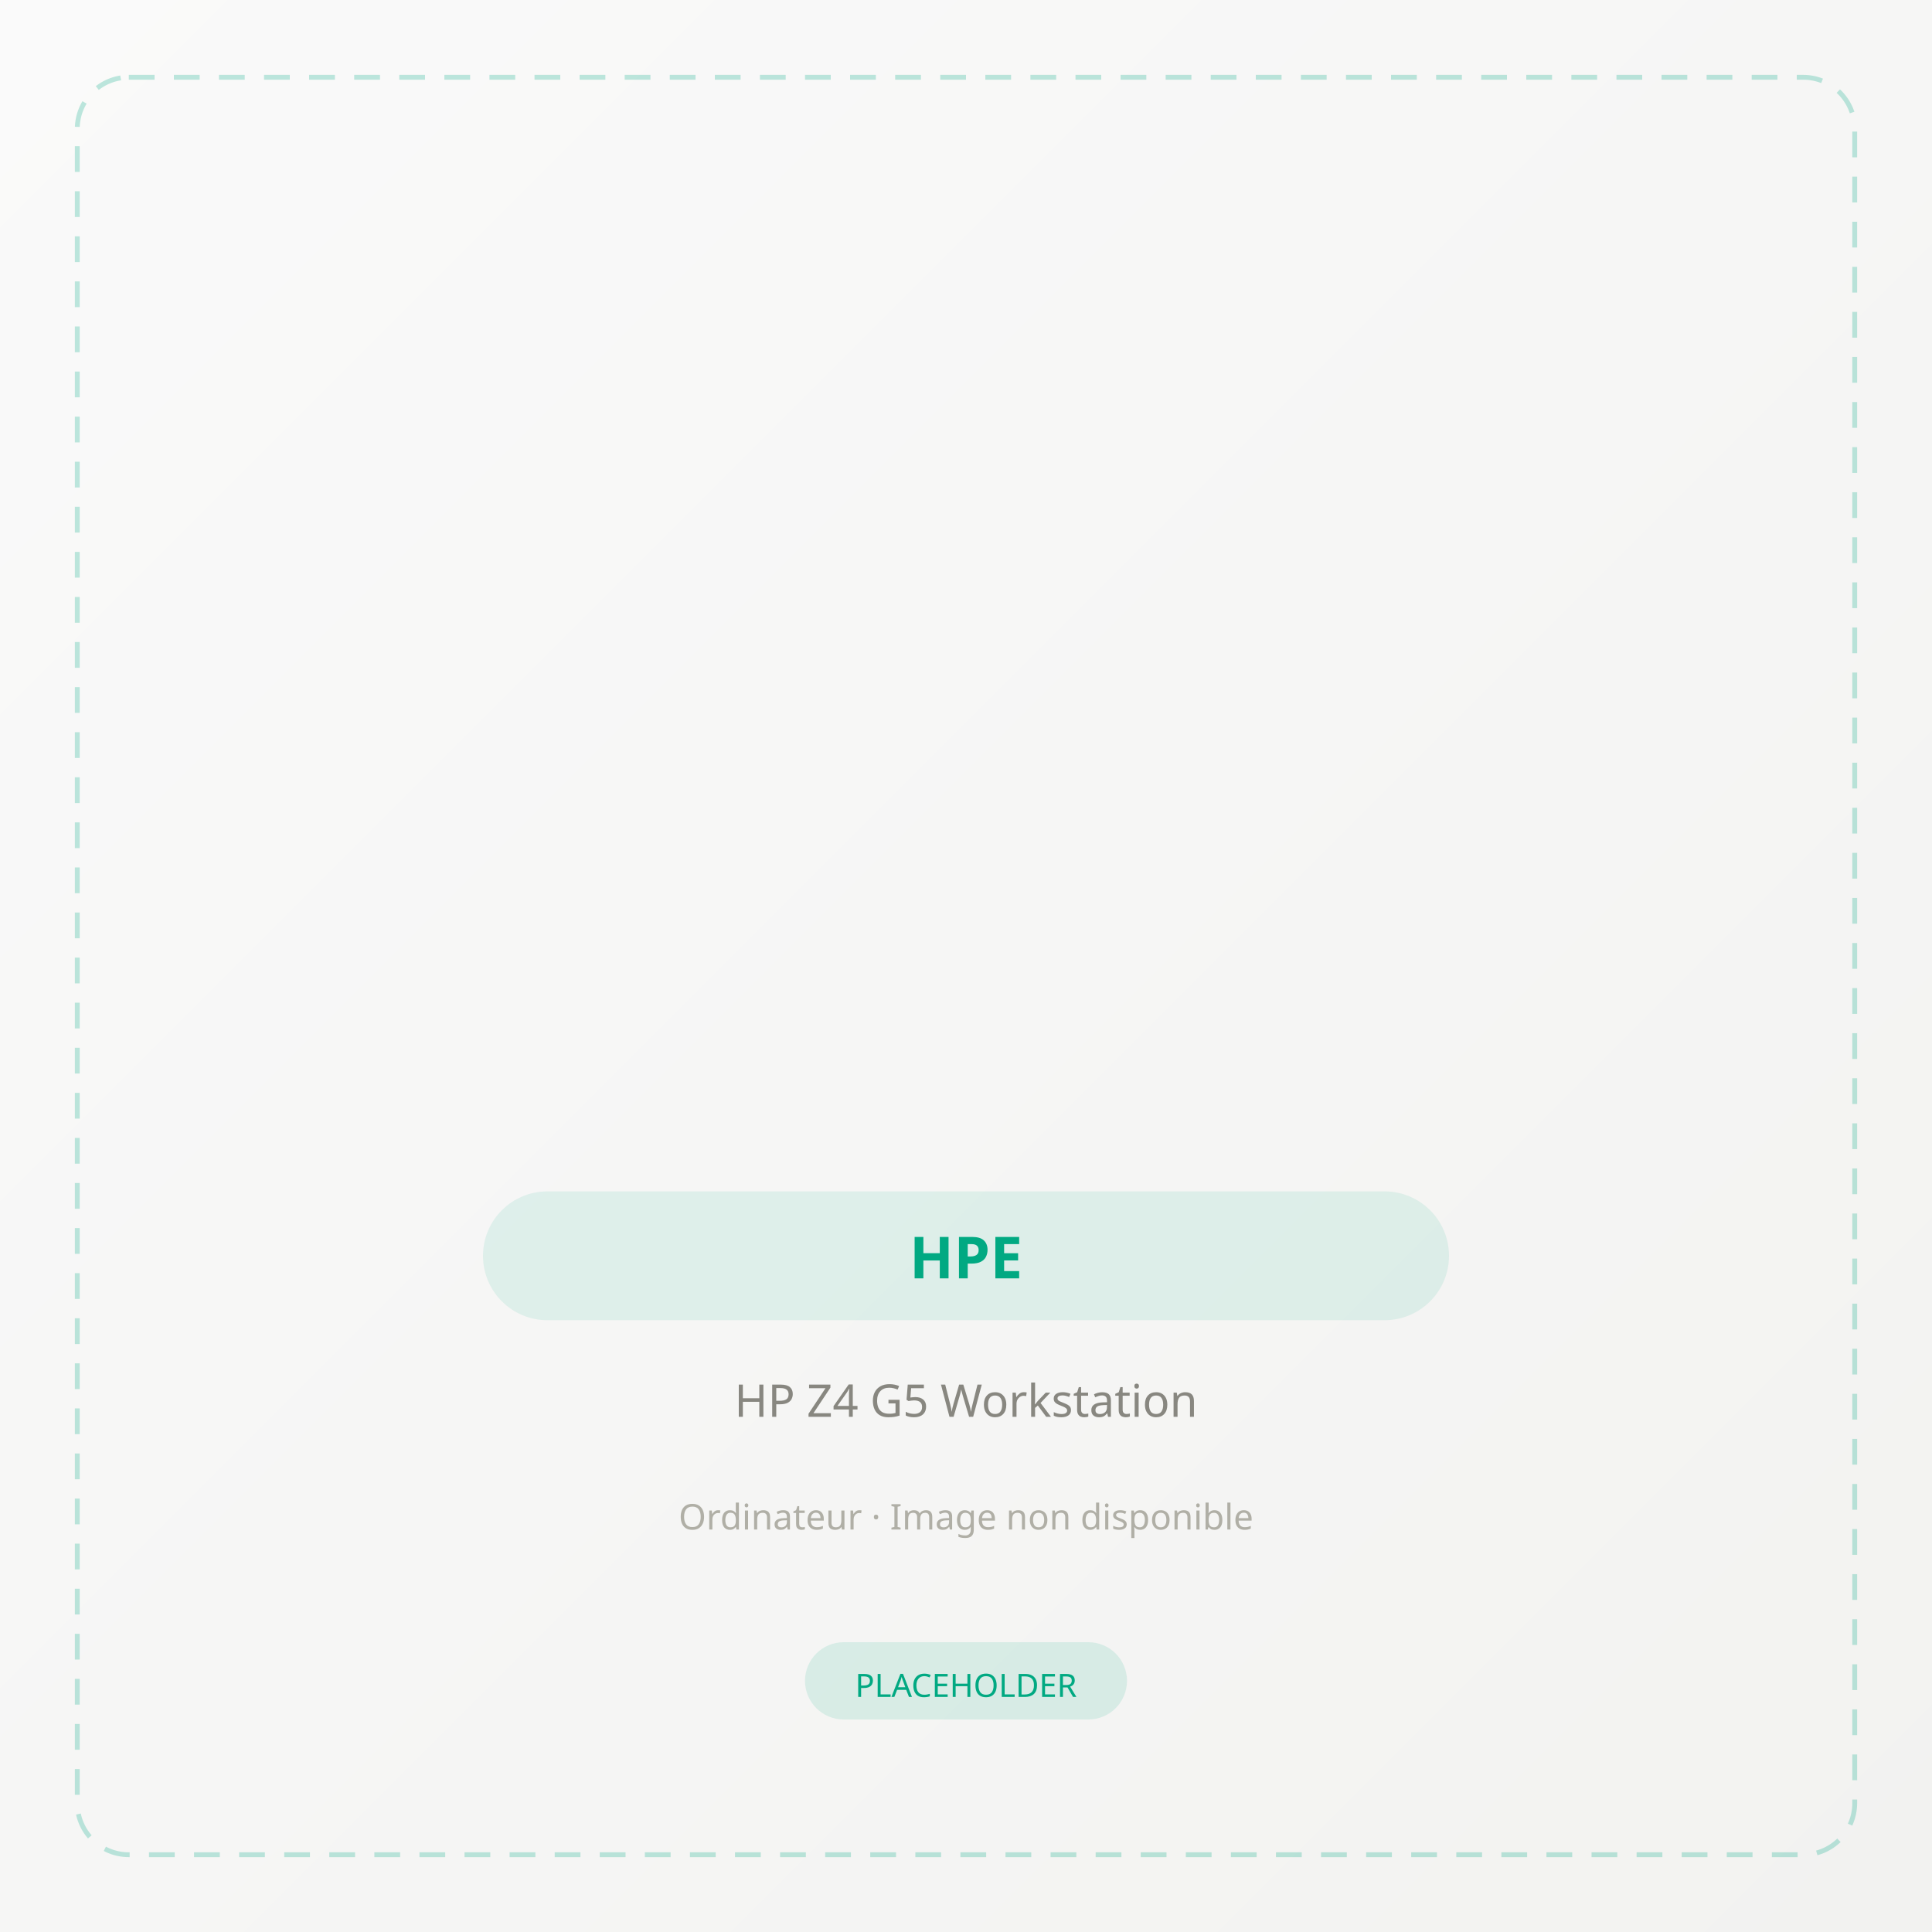
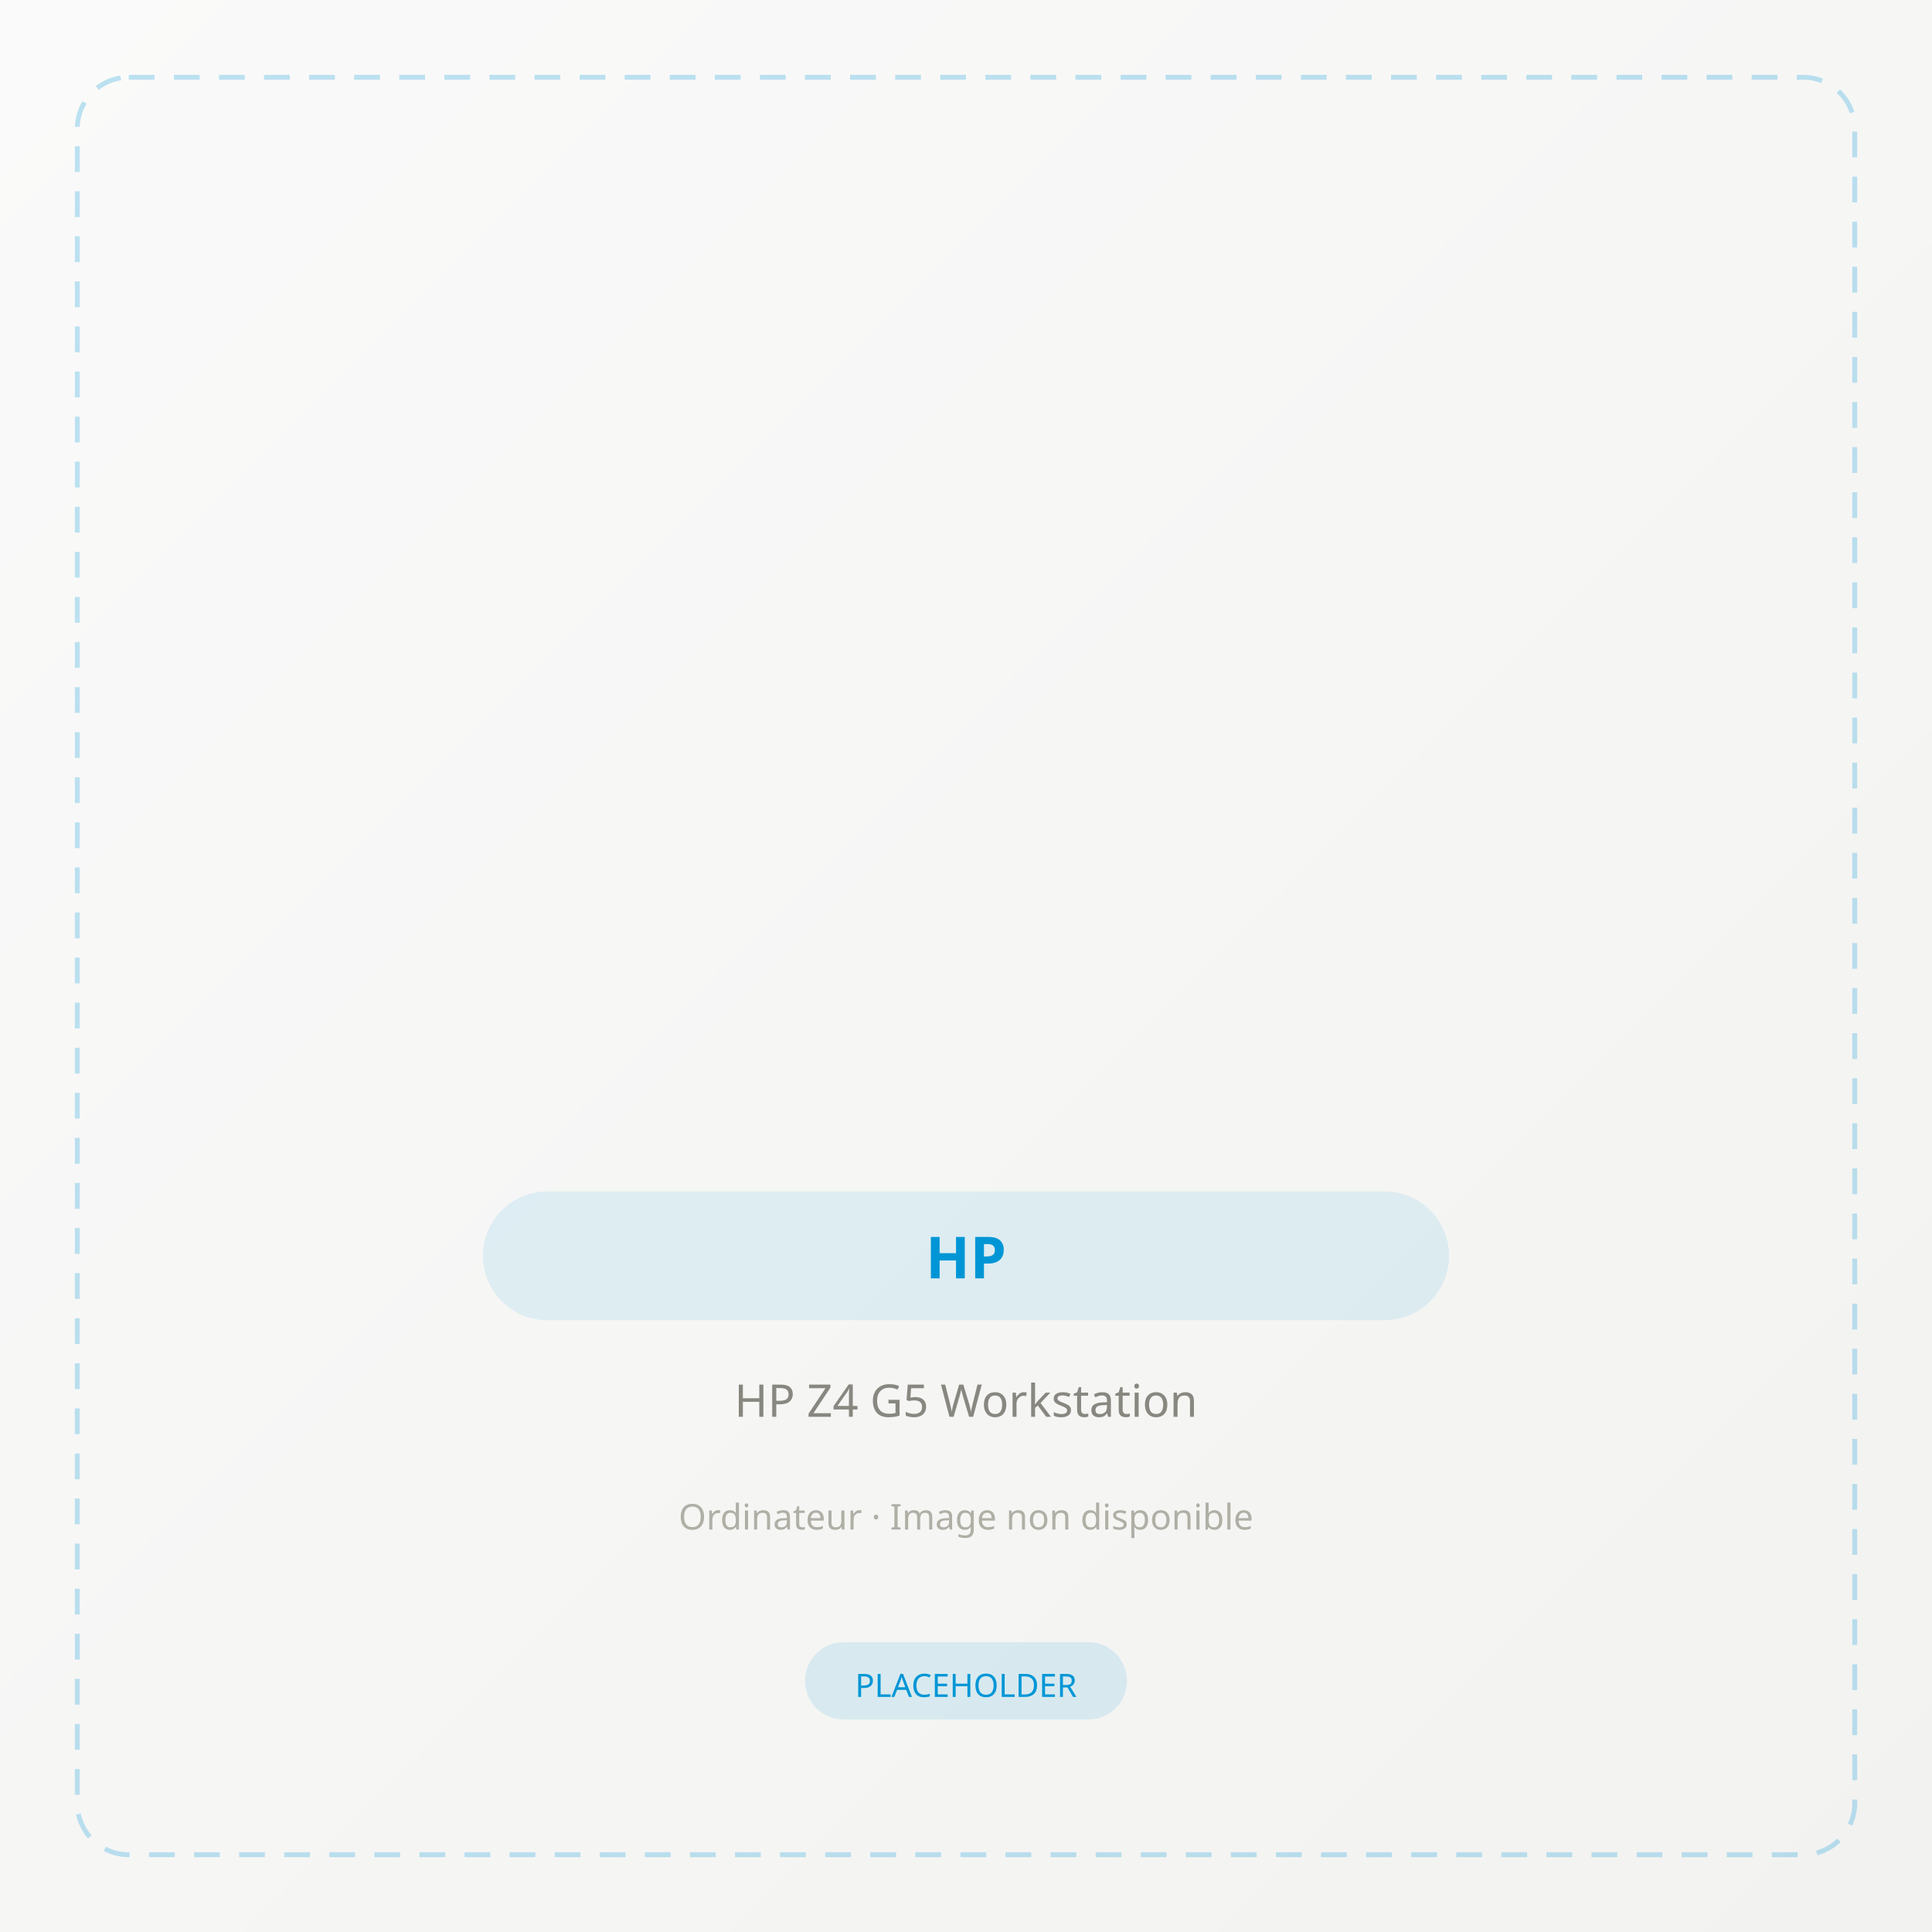
<svg xmlns="http://www.w3.org/2000/svg" width="600" height="600" viewBox="0 0 600 600">
  <defs>
    <linearGradient id="bg-hpe-z4-g5" x1="0" y1="0" x2="1" y2="1">
      <stop offset="0%" stop-color="#FAFAFA" />
      <stop offset="100%" stop-color="#F2F2F0" />
    </linearGradient>
  </defs>
  <rect width="600" height="600" fill="url(#bg-hpe-z4-g5)" rx="0" />
-   <rect x="24" y="24" width="552" height="552" rx="16" fill="none" stroke="#01A982" stroke-width="1.5" stroke-dasharray="8,6" opacity="0.25" />
-   <g transform="translate(300,170)" fill="none" stroke="#01A982" stroke-width="5" stroke-linecap="round" stroke-linejoin="round" opacity="0.85">
+   <rect x="24" y="24" width="552" height="552" rx="16" fill="none" stroke="#0096D6" stroke-width="1.5" stroke-dasharray="8,6" opacity="0.25" />
+   <g transform="translate(300,170)" fill="none" stroke="#0096D6" stroke-width="5" stroke-linecap="round" stroke-linejoin="round" opacity="0.85">
    M80,220 L280,220 Q300,220 300,240 L300,340 Q300,360 280,360 L80,360 Q60,360 60,340 L60,240 Q60,220 80,220 Z M60,360 L300,360 M140,360 L140,380 L220,380 M220,360 L220,380 M120,220 L120,160 Q120,140 140,140 L260,140 Q280,140 280,160 L280,220
  </g>
-   <rect x="150" y="370" width="300" height="40" rx="20" fill="#01A982" opacity="0.10" />
-   <text x="300" y="397" text-anchor="middle" font-family="IBM Plex Sans, system-ui, sans-serif" font-size="18" font-weight="600" fill="#01A982">HPE</text>
+   <rect x="150" y="370" width="300" height="40" rx="20" fill="#0096D6" opacity="0.10" />
+   <text x="300" y="397" text-anchor="middle" font-family="IBM Plex Sans, system-ui, sans-serif" font-size="18" font-weight="600" fill="#0096D6">HP</text>
  <text x="300" y="440" text-anchor="middle" font-family="IBM Plex Sans, system-ui, sans-serif" font-size="14" fill="#888780">HP Z4 G5 Workstation</text>
  <text x="300" y="475" text-anchor="middle" font-family="IBM Plex Sans, system-ui, sans-serif" font-size="11" fill="#B0AFA6">Ordinateur · Image non disponible</text>
-   <rect x="250" y="510" width="100" height="24" rx="12" fill="#01A982" opacity="0.12" />
-   <text x="300" y="527" text-anchor="middle" font-family="IBM Plex Sans, system-ui, sans-serif" font-size="10" font-weight="500" fill="#01A982">PLACEHOLDER</text>
+   <rect x="250" y="510" width="100" height="24" rx="12" fill="#0096D6" opacity="0.12" />
+   <text x="300" y="527" text-anchor="middle" font-family="IBM Plex Sans, system-ui, sans-serif" font-size="10" font-weight="500" fill="#0096D6">PLACEHOLDER</text>
</svg>
